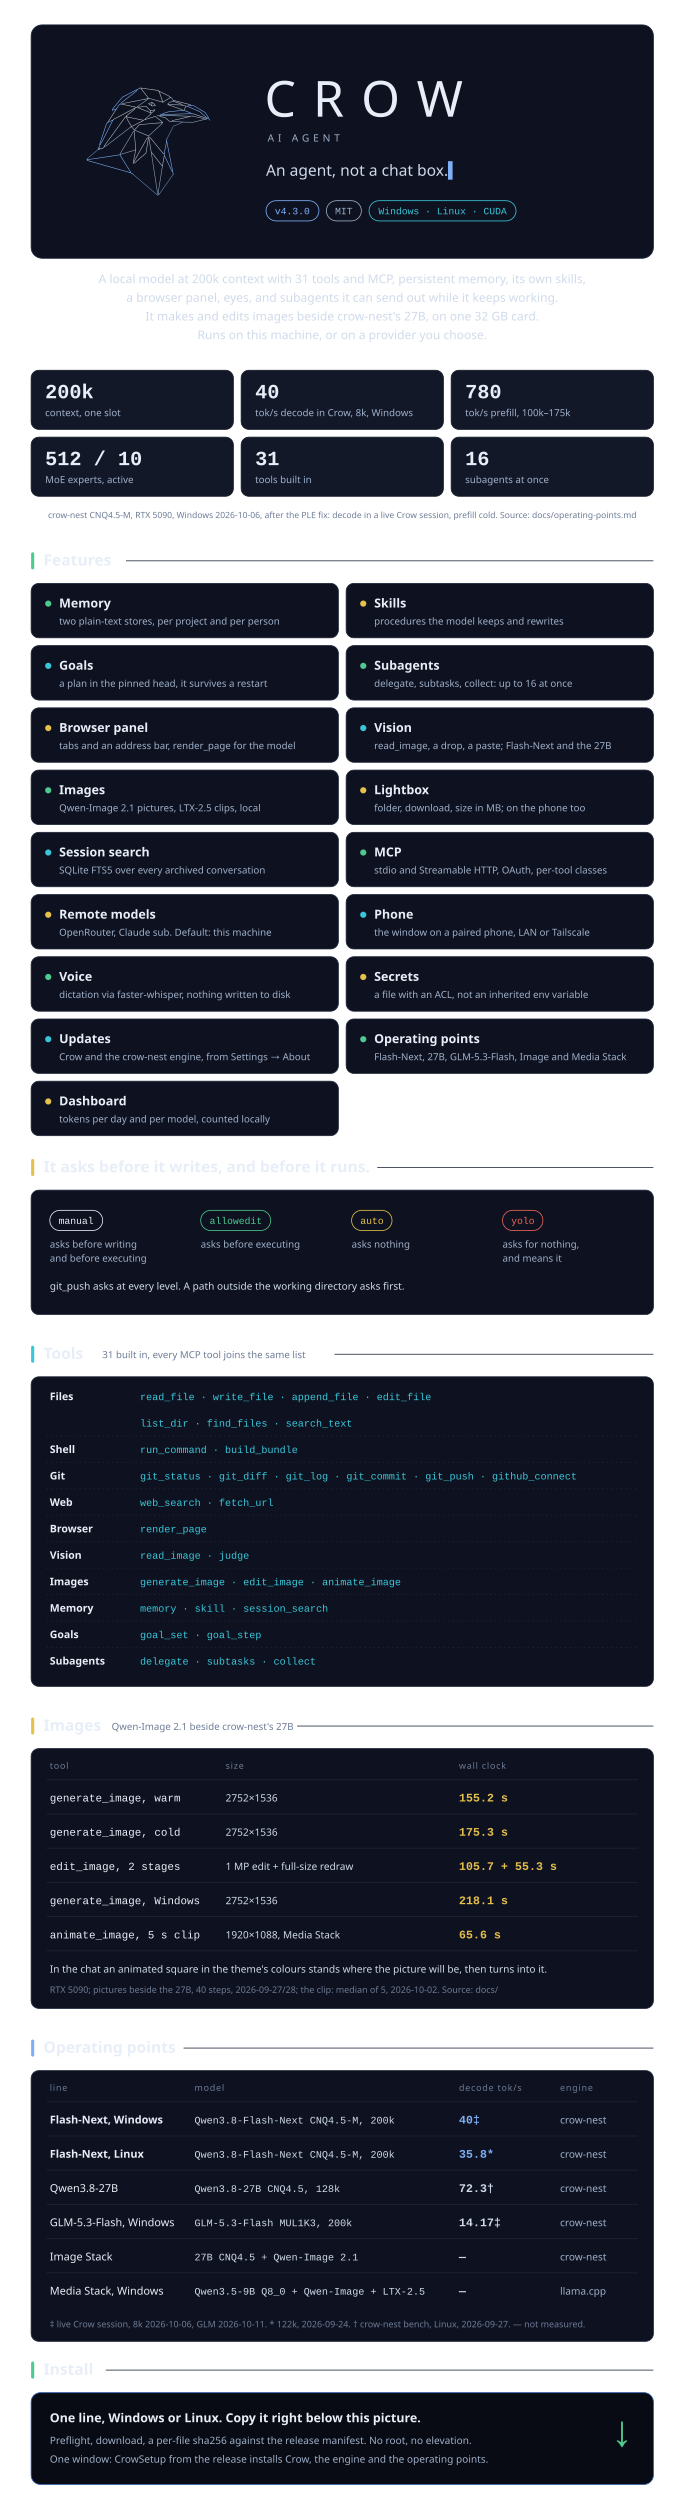
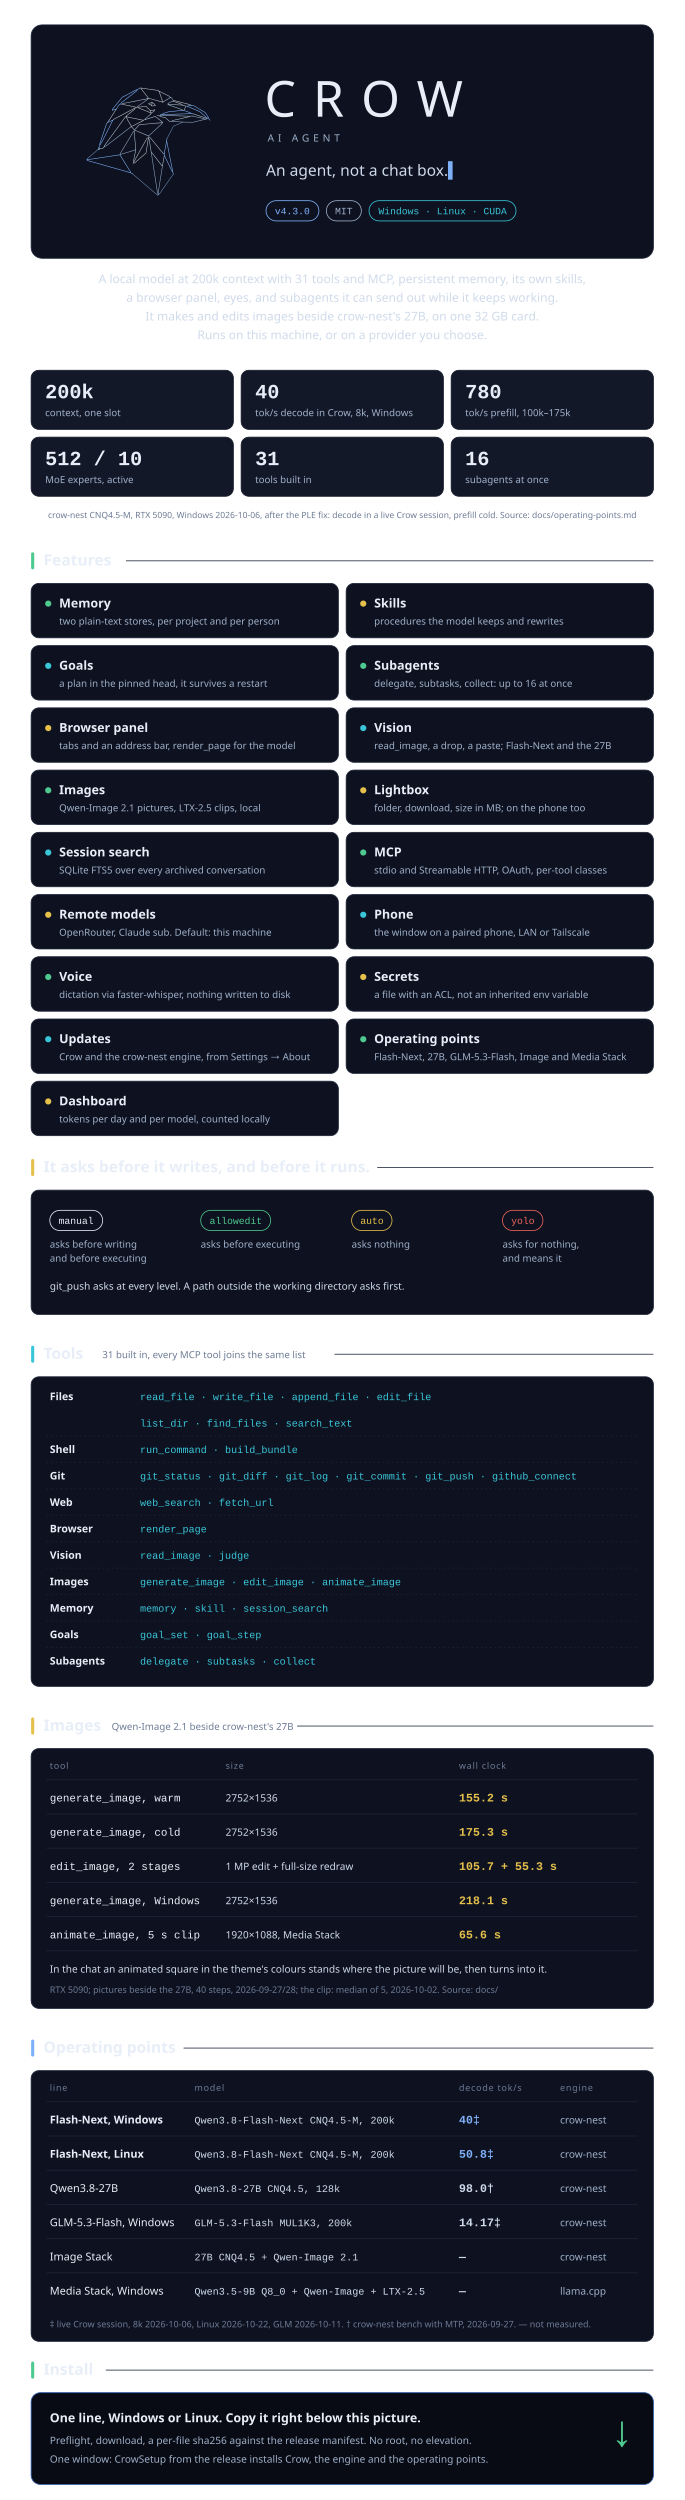
<svg xmlns="http://www.w3.org/2000/svg" viewBox="0 0 880 3214" width="880" height="3214" role="img" aria-label="Crow: an agent, not a chat box. Features, tools, images, operating points.">
  <rect x="40" y="32" width="800" height="300" rx="14" fill="#0e1220" stroke="#1c2438" />
  <g transform="translate(70 62) scale(0.235)">
    <g fill="none" stroke-width="3" stroke-linejoin="round" stroke-linecap="round">
      <path stroke="#6789b2" d="M642 273 650 285" />
      <path stroke="#6789b2" d="M699 404 693 409 651 426 615 496" />
      <path stroke="#6789b2" d="M239 554 183 601 178 610" />
      <path stroke="#6789b2" d="M650 689 573 799 567 802" />
      <path stroke="#6789b2" d="M428 688 563 803" />
      <path stroke="#90a7c2" d="M508 281 457 317" />
      <path stroke="#90a7c2" d="M647 289 622 301" />
      <path stroke="#90a7c2" d="M526 361 498 385" />
      <path stroke="#90a7c2" d="M755 371 820 386 823 389" />
      <path stroke="#90a7c2" d="M833 387 823 389" />
      <path stroke="#90a7c2" d="M823 389 758 405 699 404" />
      <path stroke="#90a7c2" d="M644 399 699 404" />
      <path stroke="#90a7c2" d="M587 414 515 480" />
      <path stroke="#90a7c2" d="M417 431 283 534 272 539" />
      <path stroke="#90a7c2" d="M436 453 433 454 362 573 360 581" />
      <path stroke="#90a7c2" d="M445 556 360 581" />
      <path stroke="#90a7c2" d="M530 572 564 793 567 794" />
      <path stroke="#90a7c2" d="M591 643 567 794" />
      <path stroke="#90a7c2" d="M563 803 567 802" />
      <path stroke="#90a7c2" d="M567 794 567 802" />
      <path stroke="#acbece" d="M572 235 625 261 635 269" />
      <path stroke="#acbece" d="M635 269 593 295" />
      <path stroke="#acbece" d="M635 269 642 273" />
      <path stroke="#acbece" d="M510 276 508 281" />
      <path stroke="#acbece" d="M510 276 376 302 368 306" />
      <path stroke="#acbece" d="M622 301 620 307 624 307" />
      <path stroke="#acbece" d="M534 297 515 302 517 306 532 313" />
      <path stroke="#acbece" d="M624 307 625 310 698 336 700 340" />
      <path stroke="#acbece" d="M624 307 699 311" />
      <path stroke="#acbece" d="M437 335 396 368" />
      <path stroke="#acbece" d="M549 337 544 345 529 355" />
      <path stroke="#acbece" d="M549 337 525 342" />
      <path stroke="#acbece" d="M498 385 497 390" />
      <path stroke="#acbece" d="M578 367 739 372" />
      <path stroke="#acbece" d="M562 369 575 370" />
      <path stroke="#acbece" d="M575 370 579 374 607 380 629 400 644 399" />
      <path stroke="#acbece" d="M739 372 737 375 648 395 644 399" />
      <path stroke="#acbece" d="M739 372 755 371" />
      <path stroke="#acbece" d="M388 376 275 531 272 539" />
      <path stroke="#acbece" d="M497 390 485 394" />
      <path stroke="#acbece" d="M497 390 551 373 590 403 591 407" />
      <path stroke="#acbece" d="M591 407 587 414" />
      <path stroke="#acbece" d="M591 407 465 418 438 447" />
      <path stroke="#acbece" d="M422 430 437 447" />
      <path stroke="#acbece" d="M438 448 515 480" />
      <path stroke="#acbece" d="M436 453 445 556" />
      <path stroke="#acbece" d="M515 484 523 488 594 575 600 578" />
      <path stroke="#acbece" d="M514 491 518 497 530 572" />
      <path stroke="#acbece" d="M272 539 265 547 248 551" />
      <path stroke="#acbece" d="M243 545 248 551" />
      <path stroke="#acbece" d="M248 551 239 554" />
      <path stroke="#acbece" d="M445 556 434 608 434 622" />
      <path stroke="#acbece" d="M530 572 535 574 587 642 591 643" />
      <path stroke="#acbece" d="M601 586 591 643" />
      <path stroke="#b9c0c4" d="M474 218 567 231 572 235" />
      <path stroke="#b9c0c4" d="M474 218 475 223 515 274" />
      <path stroke="#b9c0c4" d="M474 218 467 218" />
      <path stroke="#b9c0c4" d="M572 235 593 295" />
      <path stroke="#b9c0c4" d="M515 274 510 276" />
      <path stroke="#b9c0c4" d="M515 274 593 295" />
      <path stroke="#b9c0c4" d="M457 317 455 322" />
      <path stroke="#b9c0c4" d="M650 285 743 309 747 313" />
      <path stroke="#b9c0c4" d="M647 289 697 307 699 311" />
      <path stroke="#b9c0c4" d="M534 297 532 313" />
      <path stroke="#b9c0c4" d="M534 297 547 306 552 314 533 316 532 313" />
      <path stroke="#b9c0c4" d="M368 306 447 323" />
      <path stroke="#b9c0c4" d="M699 311 720 317" />
      <path stroke="#b9c0c4" d="M720 317 708 340" />
      <path stroke="#b9c0c4" d="M455 322 447 323" />
      <path stroke="#b9c0c4" d="M447 323 438 331" />
      <path stroke="#b9c0c4" d="M458 323 500 317 525 342" />
      <path stroke="#b9c0c4" d="M458 323 461 327 528 354" />
      <path stroke="#b9c0c4" d="M438 331 437 335" />
      <path stroke="#b9c0c4" d="M396 368 393 375" />
      <path stroke="#b9c0c4" d="M438 331 433 331 322 390" />
      <path stroke="#b9c0c4" d="M338 333 292 405" />
      <path stroke="#b9c0c4" d="M525 342 528 354" />
      <path stroke="#b9c0c4" d="M529 355 526 361" />
      <path stroke="#b9c0c4" d="M759 359 828 382" />
      <path stroke="#b9c0c4" d="M393 375 401 394 422 428" />
      <path stroke="#b9c0c4" d="M393 375 388 376" />
      <path stroke="#b9c0c4" d="M393 375 485 394" />
      <path stroke="#b9c0c4" d="M828 382 833 387" />
      <path stroke="#b9c0c4" d="M485 394 484 397 422 428" />
      <path stroke="#b9c0c4" d="M422 430 417 431" />
      <path stroke="#b9c0c4" d="M514 488 506 493 434 622" />
      <path stroke="#b9c0c4" d="M514 491 501 573 438 628 433 629" />
      <path stroke="#b9c0c4" d="M434 622 433 629" />
      <path stroke="#7eb0f8" d="M467 218 452 228" />
      <path stroke="#7eb0f8" d="M452 228 449 234 366 298 363 305" />
      <path stroke="#7eb0f8" d="M452 228 447 228 371 268 317 334 316 339" />
      <path stroke="#7eb0f8" d="M363 305 355 308 338 333" />
      <path stroke="#7eb0f8" d="M747 313 725 317" />
      <path stroke="#7eb0f8" d="M747 313 761 314 825 352 843 380 844 386" />
      <path stroke="#7eb0f8" d="M725 317 795 347 830 378" />
      <path stroke="#7eb0f8" d="M322 390 319 394" />
      <path stroke="#7eb0f8" d="M338 333 316 339" />
      <path stroke="#7eb0f8" d="M700 340 623 348 592 358 591 361" />
      <path stroke="#7eb0f8" d="M700 340 708 340" />
      <path stroke="#7eb0f8" d="M708 340 745 354 747 358" />
      <path stroke="#7eb0f8" d="M747 358 595 363 591 361" />
      <path stroke="#7eb0f8" d="M747 358 759 359" />
      <path stroke="#7eb0f8" d="M591 361 580 363 578 367" />
      <path stroke="#7eb0f8" d="M830 378 836 380 838 386" />
      <path stroke="#7eb0f8" d="M844 386 851 394" />
      <path stroke="#7eb0f8" d="M319 394 262 508 249 528" />
      <path stroke="#7eb0f8" d="M319 394 292 405" />
      <path stroke="#7eb0f8" d="M615 496 614 508" />
      <path stroke="#7eb0f8" d="M292 405 285 413 248 523 249 528" />
      <path stroke="#7eb0f8" d="M614 508 600 578" />
      <path stroke="#7eb0f8" d="M614 508 647 674" />
      <path stroke="#7eb0f8" d="M249 528 243 545" />
      <path stroke="#7eb0f8" d="M243 545 239 554" />
      <path stroke="#7eb0f8" d="M600 578 601 586" />
      <path stroke="#7eb0f8" d="M358 583 178 610" />
      <path stroke="#7eb0f8" d="M358 583 415 675 416 681" />
      <path stroke="#7eb0f8" d="M601 586 643 672 647 674" />
      <path stroke="#7eb0f8" d="M178 610 179 614 416 681" />
      <path stroke="#7eb0f8" d="M647 674 650 689" />
      <path stroke="#7eb0f8" d="M416 681 428 688" />
    </g>
  </g>
  <text x="340" y="150" font-family="-apple-system,BlinkMacSystemFont,'Segoe UI','Noto Sans',Helvetica,Arial,sans-serif" font-size="64" font-weight="300" fill="#e8eef8" text-anchor="start" letter-spacing="22">CROW</text>
  <text x="344" y="182" font-family="-apple-system,BlinkMacSystemFont,'Segoe UI','Noto Sans',Helvetica,Arial,sans-serif" font-size="13" font-weight="400" fill="#9fb0c9" text-anchor="start" letter-spacing="5">AI AGENT</text>
  <text x="342" y="226" font-family="-apple-system,BlinkMacSystemFont,'Segoe UI','Noto Sans',Helvetica,Arial,sans-serif" font-size="20" fill="#cfdaea">An agent, not a chat box.<tspan fill="#7eb0f8">▍<animate attributeName="opacity" values="1;1;0;0" keyTimes="0;.5;.5;1" dur="1.1s" repeatCount="indefinite" />
    </tspan>
  </text>
  <rect x="342" y="258" width="68" height="26" rx="13" fill="none" stroke="#7eb0f8" />
  <text x="375.8" y="275.5" font-family="ui-monospace,SFMono-Regular,'SF Mono',Menlo,Consolas,'Liberation Mono',monospace" font-size="12.5" font-weight="400" fill="#7eb0f8" text-anchor="middle" letter-spacing="0">v4.3.0</text>
  <rect x="419.6" y="258" width="45" height="26" rx="13" fill="none" stroke="#9fb0c9" />
  <text x="442.0" y="275.5" font-family="ui-monospace,SFMono-Regular,'SF Mono',Menlo,Consolas,'Liberation Mono',monospace" font-size="12.5" font-weight="400" fill="#9fb0c9" text-anchor="middle" letter-spacing="0">MIT</text>
  <rect x="474.4" y="258" width="189" height="26" rx="13" fill="none" stroke="#39c6d8" />
  <text x="569.0" y="275.5" font-family="ui-monospace,SFMono-Regular,'SF Mono',Menlo,Consolas,'Liberation Mono',monospace" font-size="12.5" font-weight="400" fill="#39c6d8" text-anchor="middle" letter-spacing="0">Windows · Linux · CUDA</text>
  <text x="440.0" y="364" font-family="-apple-system,BlinkMacSystemFont,'Segoe UI','Noto Sans',Helvetica,Arial,sans-serif" font-size="15.5" font-weight="400" fill="#cfdaea" text-anchor="middle" letter-spacing="0">A local model at 200k context with 31 tools and MCP, persistent memory, its own skills,</text>
  <text x="440.0" y="388" font-family="-apple-system,BlinkMacSystemFont,'Segoe UI','Noto Sans',Helvetica,Arial,sans-serif" font-size="15.5" font-weight="400" fill="#cfdaea" text-anchor="middle" letter-spacing="0">a browser panel, eyes, and subagents it can send out while it keeps working.</text>
  <text x="440.0" y="412" font-family="-apple-system,BlinkMacSystemFont,'Segoe UI','Noto Sans',Helvetica,Arial,sans-serif" font-size="15.5" font-weight="400" fill="#cfdaea" text-anchor="middle" letter-spacing="0">It makes and edits images beside crow-nest's 27B, on one 32 GB card.</text>
  <text x="440.0" y="436" font-family="-apple-system,BlinkMacSystemFont,'Segoe UI','Noto Sans',Helvetica,Arial,sans-serif" font-size="15.5" font-weight="400" fill="#cfdaea" text-anchor="middle" letter-spacing="0">Runs on this machine, or on a provider you choose.</text>
  <rect x="40" y="476" width="260" height="76" rx="10" fill="#131829" stroke="#131829" />
  <text x="58" y="512" font-family="ui-monospace,SFMono-Regular,'SF Mono',Menlo,Consolas,'Liberation Mono',monospace" font-size="26" font-weight="600" fill="#e8eef8" text-anchor="start" letter-spacing="0">200k</text>
  <text x="58" y="535" font-family="-apple-system,BlinkMacSystemFont,'Segoe UI','Noto Sans',Helvetica,Arial,sans-serif" font-size="12.5" font-weight="400" fill="#9fb0c9" text-anchor="start" letter-spacing="0">context, one slot</text>
  <rect x="310" y="476" width="260" height="76" rx="10" fill="#131829" stroke="#131829" />
  <text x="328" y="512" font-family="ui-monospace,SFMono-Regular,'SF Mono',Menlo,Consolas,'Liberation Mono',monospace" font-size="26" font-weight="600" fill="#e8eef8" text-anchor="start" letter-spacing="0">40</text>
  <text x="328" y="535" font-family="-apple-system,BlinkMacSystemFont,'Segoe UI','Noto Sans',Helvetica,Arial,sans-serif" font-size="12.5" font-weight="400" fill="#9fb0c9" text-anchor="start" letter-spacing="0">tok/s decode in Crow, 8k, Windows</text>
  <rect x="580" y="476" width="260" height="76" rx="10" fill="#131829" stroke="#131829" />
  <text x="598" y="512" font-family="ui-monospace,SFMono-Regular,'SF Mono',Menlo,Consolas,'Liberation Mono',monospace" font-size="26" font-weight="600" fill="#e8eef8" text-anchor="start" letter-spacing="0">780</text>
  <text x="598" y="535" font-family="-apple-system,BlinkMacSystemFont,'Segoe UI','Noto Sans',Helvetica,Arial,sans-serif" font-size="12.5" font-weight="400" fill="#9fb0c9" text-anchor="start" letter-spacing="0">tok/s prefill, 100k–175k</text>
  <rect x="40" y="562" width="260" height="76" rx="10" fill="#131829" stroke="#131829" />
  <text x="58" y="598" font-family="ui-monospace,SFMono-Regular,'SF Mono',Menlo,Consolas,'Liberation Mono',monospace" font-size="26" font-weight="600" fill="#e8eef8" text-anchor="start" letter-spacing="0">512 / 10</text>
  <text x="58" y="621" font-family="-apple-system,BlinkMacSystemFont,'Segoe UI','Noto Sans',Helvetica,Arial,sans-serif" font-size="12.5" font-weight="400" fill="#9fb0c9" text-anchor="start" letter-spacing="0">MoE experts, active</text>
  <rect x="310" y="562" width="260" height="76" rx="10" fill="#131829" stroke="#131829" />
  <text x="328" y="598" font-family="ui-monospace,SFMono-Regular,'SF Mono',Menlo,Consolas,'Liberation Mono',monospace" font-size="26" font-weight="600" fill="#e8eef8" text-anchor="start" letter-spacing="0">31</text>
  <text x="328" y="621" font-family="-apple-system,BlinkMacSystemFont,'Segoe UI','Noto Sans',Helvetica,Arial,sans-serif" font-size="12.5" font-weight="400" fill="#9fb0c9" text-anchor="start" letter-spacing="0">tools built in</text>
  <rect x="580" y="562" width="260" height="76" rx="10" fill="#131829" stroke="#131829" />
  <text x="598" y="598" font-family="ui-monospace,SFMono-Regular,'SF Mono',Menlo,Consolas,'Liberation Mono',monospace" font-size="26" font-weight="600" fill="#e8eef8" text-anchor="start" letter-spacing="0">16</text>
  <text x="598" y="621" font-family="-apple-system,BlinkMacSystemFont,'Segoe UI','Noto Sans',Helvetica,Arial,sans-serif" font-size="12.5" font-weight="400" fill="#9fb0c9" text-anchor="start" letter-spacing="0">subagents at once</text>
  <text x="440.0" y="666" font-family="-apple-system,BlinkMacSystemFont,'Segoe UI','Noto Sans',Helvetica,Arial,sans-serif" font-size="11" font-weight="400" fill="#6d7b95" text-anchor="middle" letter-spacing="0">crow-nest CNQ4.5-M, RTX 5090, Windows 2026-10-06, after the PLE fix: decode in a live Crow session, prefill cold. Source: docs/operating-points.md</text>
  <rect x="40" y="710" width="4" height="22" rx="2" fill="#4ec98f" />
  <text x="56" y="727" font-family="-apple-system,BlinkMacSystemFont,'Segoe UI','Noto Sans',Helvetica,Arial,sans-serif" font-size="20" font-weight="600" fill="#e8eef8" text-anchor="start" letter-spacing="0">Features</text>
  <line x1="162" y1="721" x2="840" y2="721" stroke="#1c2438" />
  <rect x="40" y="750" width="395" height="70" rx="10" fill="#0e1220" stroke="#1c2438" />
  <circle cx="62" cy="776" r="4" fill="#4ec98f" />
  <text x="76" y="781" font-family="-apple-system,BlinkMacSystemFont,'Segoe UI','Noto Sans',Helvetica,Arial,sans-serif" font-size="16" font-weight="600" fill="#e8eef8" text-anchor="start" letter-spacing="0">Memory</text>
  <text x="76" y="803" font-family="-apple-system,BlinkMacSystemFont,'Segoe UI','Noto Sans',Helvetica,Arial,sans-serif" font-size="12.5" font-weight="400" fill="#9fb0c9" text-anchor="start" letter-spacing="0">two plain-text stores, per project and per person</text>
  <rect x="445" y="750" width="395" height="70" rx="10" fill="#0e1220" stroke="#1c2438" />
  <circle cx="467" cy="776" r="4" fill="#e5c04b" />
  <text x="481" y="781" font-family="-apple-system,BlinkMacSystemFont,'Segoe UI','Noto Sans',Helvetica,Arial,sans-serif" font-size="16" font-weight="600" fill="#e8eef8" text-anchor="start" letter-spacing="0">Skills</text>
  <text x="481" y="803" font-family="-apple-system,BlinkMacSystemFont,'Segoe UI','Noto Sans',Helvetica,Arial,sans-serif" font-size="12.5" font-weight="400" fill="#9fb0c9" text-anchor="start" letter-spacing="0">procedures the model keeps and rewrites</text>
  <rect x="40" y="830" width="395" height="70" rx="10" fill="#0e1220" stroke="#1c2438" />
  <circle cx="62" cy="856" r="4" fill="#39c6d8" />
  <text x="76" y="861" font-family="-apple-system,BlinkMacSystemFont,'Segoe UI','Noto Sans',Helvetica,Arial,sans-serif" font-size="16" font-weight="600" fill="#e8eef8" text-anchor="start" letter-spacing="0">Goals</text>
  <text x="76" y="883" font-family="-apple-system,BlinkMacSystemFont,'Segoe UI','Noto Sans',Helvetica,Arial,sans-serif" font-size="12.5" font-weight="400" fill="#9fb0c9" text-anchor="start" letter-spacing="0">a plan in the pinned head, it survives a restart</text>
  <rect x="445" y="830" width="395" height="70" rx="10" fill="#0e1220" stroke="#1c2438" />
  <circle cx="467" cy="856" r="4" fill="#4ec98f" />
  <text x="481" y="861" font-family="-apple-system,BlinkMacSystemFont,'Segoe UI','Noto Sans',Helvetica,Arial,sans-serif" font-size="16" font-weight="600" fill="#e8eef8" text-anchor="start" letter-spacing="0">Subagents</text>
  <text x="481" y="883" font-family="-apple-system,BlinkMacSystemFont,'Segoe UI','Noto Sans',Helvetica,Arial,sans-serif" font-size="12.5" font-weight="400" fill="#9fb0c9" text-anchor="start" letter-spacing="0">delegate, subtasks, collect: up to 16 at once</text>
  <rect x="40" y="910" width="395" height="70" rx="10" fill="#0e1220" stroke="#1c2438" />
  <circle cx="62" cy="936" r="4" fill="#e5c04b" />
  <text x="76" y="941" font-family="-apple-system,BlinkMacSystemFont,'Segoe UI','Noto Sans',Helvetica,Arial,sans-serif" font-size="16" font-weight="600" fill="#e8eef8" text-anchor="start" letter-spacing="0">Browser panel</text>
  <text x="76" y="963" font-family="-apple-system,BlinkMacSystemFont,'Segoe UI','Noto Sans',Helvetica,Arial,sans-serif" font-size="12.5" font-weight="400" fill="#9fb0c9" text-anchor="start" letter-spacing="0">tabs and an address bar, render_page for the model</text>
  <rect x="445" y="910" width="395" height="70" rx="10" fill="#0e1220" stroke="#1c2438" />
  <circle cx="467" cy="936" r="4" fill="#39c6d8" />
  <text x="481" y="941" font-family="-apple-system,BlinkMacSystemFont,'Segoe UI','Noto Sans',Helvetica,Arial,sans-serif" font-size="16" font-weight="600" fill="#e8eef8" text-anchor="start" letter-spacing="0">Vision</text>
  <text x="481" y="963" font-family="-apple-system,BlinkMacSystemFont,'Segoe UI','Noto Sans',Helvetica,Arial,sans-serif" font-size="12.5" font-weight="400" fill="#9fb0c9" text-anchor="start" letter-spacing="0">read_image, a drop, a paste; Flash-Next and the 27B</text>
  <rect x="40" y="990" width="395" height="70" rx="10" fill="#0e1220" stroke="#1c2438" />
  <circle cx="62" cy="1016" r="4" fill="#4ec98f" />
  <text x="76" y="1021" font-family="-apple-system,BlinkMacSystemFont,'Segoe UI','Noto Sans',Helvetica,Arial,sans-serif" font-size="16" font-weight="600" fill="#e8eef8" text-anchor="start" letter-spacing="0">Images</text>
  <text x="76" y="1043" font-family="-apple-system,BlinkMacSystemFont,'Segoe UI','Noto Sans',Helvetica,Arial,sans-serif" font-size="12.5" font-weight="400" fill="#9fb0c9" text-anchor="start" letter-spacing="0">Qwen-Image 2.1 pictures, LTX-2.5 clips, local</text>
  <rect x="445" y="990" width="395" height="70" rx="10" fill="#0e1220" stroke="#1c2438" />
  <circle cx="467" cy="1016" r="4" fill="#e5c04b" />
  <text x="481" y="1021" font-family="-apple-system,BlinkMacSystemFont,'Segoe UI','Noto Sans',Helvetica,Arial,sans-serif" font-size="16" font-weight="600" fill="#e8eef8" text-anchor="start" letter-spacing="0">Lightbox</text>
  <text x="481" y="1043" font-family="-apple-system,BlinkMacSystemFont,'Segoe UI','Noto Sans',Helvetica,Arial,sans-serif" font-size="12.5" font-weight="400" fill="#9fb0c9" text-anchor="start" letter-spacing="0">folder, download, size in MB; on the phone too</text>
  <rect x="40" y="1070" width="395" height="70" rx="10" fill="#0e1220" stroke="#1c2438" />
  <circle cx="62" cy="1096" r="4" fill="#39c6d8" />
  <text x="76" y="1101" font-family="-apple-system,BlinkMacSystemFont,'Segoe UI','Noto Sans',Helvetica,Arial,sans-serif" font-size="16" font-weight="600" fill="#e8eef8" text-anchor="start" letter-spacing="0">Session search</text>
  <text x="76" y="1123" font-family="-apple-system,BlinkMacSystemFont,'Segoe UI','Noto Sans',Helvetica,Arial,sans-serif" font-size="12.5" font-weight="400" fill="#9fb0c9" text-anchor="start" letter-spacing="0">SQLite FTS5 over every archived conversation</text>
  <rect x="445" y="1070" width="395" height="70" rx="10" fill="#0e1220" stroke="#1c2438" />
  <circle cx="467" cy="1096" r="4" fill="#4ec98f" />
  <text x="481" y="1101" font-family="-apple-system,BlinkMacSystemFont,'Segoe UI','Noto Sans',Helvetica,Arial,sans-serif" font-size="16" font-weight="600" fill="#e8eef8" text-anchor="start" letter-spacing="0">MCP</text>
  <text x="481" y="1123" font-family="-apple-system,BlinkMacSystemFont,'Segoe UI','Noto Sans',Helvetica,Arial,sans-serif" font-size="12.5" font-weight="400" fill="#9fb0c9" text-anchor="start" letter-spacing="0">stdio and Streamable HTTP, OAuth, per-tool classes</text>
  <rect x="40" y="1150" width="395" height="70" rx="10" fill="#0e1220" stroke="#1c2438" />
  <circle cx="62" cy="1176" r="4" fill="#e5c04b" />
  <text x="76" y="1181" font-family="-apple-system,BlinkMacSystemFont,'Segoe UI','Noto Sans',Helvetica,Arial,sans-serif" font-size="16" font-weight="600" fill="#e8eef8" text-anchor="start" letter-spacing="0">Remote models</text>
  <text x="76" y="1203" font-family="-apple-system,BlinkMacSystemFont,'Segoe UI','Noto Sans',Helvetica,Arial,sans-serif" font-size="12.5" font-weight="400" fill="#9fb0c9" text-anchor="start" letter-spacing="0">OpenRouter, Claude sub. Default: this machine</text>
  <rect x="445" y="1150" width="395" height="70" rx="10" fill="#0e1220" stroke="#1c2438" />
  <circle cx="467" cy="1176" r="4" fill="#39c6d8" />
  <text x="481" y="1181" font-family="-apple-system,BlinkMacSystemFont,'Segoe UI','Noto Sans',Helvetica,Arial,sans-serif" font-size="16" font-weight="600" fill="#e8eef8" text-anchor="start" letter-spacing="0">Phone</text>
  <text x="481" y="1203" font-family="-apple-system,BlinkMacSystemFont,'Segoe UI','Noto Sans',Helvetica,Arial,sans-serif" font-size="12.5" font-weight="400" fill="#9fb0c9" text-anchor="start" letter-spacing="0">the window on a paired phone, LAN or Tailscale</text>
  <rect x="40" y="1230" width="395" height="70" rx="10" fill="#0e1220" stroke="#1c2438" />
  <circle cx="62" cy="1256" r="4" fill="#4ec98f" />
  <text x="76" y="1261" font-family="-apple-system,BlinkMacSystemFont,'Segoe UI','Noto Sans',Helvetica,Arial,sans-serif" font-size="16" font-weight="600" fill="#e8eef8" text-anchor="start" letter-spacing="0">Voice</text>
  <text x="76" y="1283" font-family="-apple-system,BlinkMacSystemFont,'Segoe UI','Noto Sans',Helvetica,Arial,sans-serif" font-size="12.5" font-weight="400" fill="#9fb0c9" text-anchor="start" letter-spacing="0">dictation via faster-whisper, nothing written to disk</text>
  <rect x="445" y="1230" width="395" height="70" rx="10" fill="#0e1220" stroke="#1c2438" />
  <circle cx="467" cy="1256" r="4" fill="#e5c04b" />
  <text x="481" y="1261" font-family="-apple-system,BlinkMacSystemFont,'Segoe UI','Noto Sans',Helvetica,Arial,sans-serif" font-size="16" font-weight="600" fill="#e8eef8" text-anchor="start" letter-spacing="0">Secrets</text>
  <text x="481" y="1283" font-family="-apple-system,BlinkMacSystemFont,'Segoe UI','Noto Sans',Helvetica,Arial,sans-serif" font-size="12.5" font-weight="400" fill="#9fb0c9" text-anchor="start" letter-spacing="0">a file with an ACL, not an inherited env variable</text>
  <rect x="40" y="1310" width="395" height="70" rx="10" fill="#0e1220" stroke="#1c2438" />
  <circle cx="62" cy="1336" r="4" fill="#39c6d8" />
  <text x="76" y="1341" font-family="-apple-system,BlinkMacSystemFont,'Segoe UI','Noto Sans',Helvetica,Arial,sans-serif" font-size="16" font-weight="600" fill="#e8eef8" text-anchor="start" letter-spacing="0">Updates</text>
  <text x="76" y="1363" font-family="-apple-system,BlinkMacSystemFont,'Segoe UI','Noto Sans',Helvetica,Arial,sans-serif" font-size="12.5" font-weight="400" fill="#9fb0c9" text-anchor="start" letter-spacing="0">Crow and the crow-nest engine, from Settings → About</text>
  <rect x="445" y="1310" width="395" height="70" rx="10" fill="#0e1220" stroke="#1c2438" />
  <circle cx="467" cy="1336" r="4" fill="#4ec98f" />
  <text x="481" y="1341" font-family="-apple-system,BlinkMacSystemFont,'Segoe UI','Noto Sans',Helvetica,Arial,sans-serif" font-size="16" font-weight="600" fill="#e8eef8" text-anchor="start" letter-spacing="0">Operating points</text>
  <text x="481" y="1363" font-family="-apple-system,BlinkMacSystemFont,'Segoe UI','Noto Sans',Helvetica,Arial,sans-serif" font-size="12.5" font-weight="400" fill="#9fb0c9" text-anchor="start" letter-spacing="0">Flash-Next, 27B, GLM-5.3-Flash, Image and Media Stack</text>
  <rect x="40" y="1390" width="395" height="70" rx="10" fill="#0e1220" stroke="#1c2438" />
  <circle cx="62" cy="1416" r="4" fill="#e5c04b" />
  <text x="76" y="1421" font-family="-apple-system,BlinkMacSystemFont,'Segoe UI','Noto Sans',Helvetica,Arial,sans-serif" font-size="16" font-weight="600" fill="#e8eef8" text-anchor="start" letter-spacing="0">Dashboard</text>
  <text x="76" y="1443" font-family="-apple-system,BlinkMacSystemFont,'Segoe UI','Noto Sans',Helvetica,Arial,sans-serif" font-size="12.5" font-weight="400" fill="#9fb0c9" text-anchor="start" letter-spacing="0">tokens per day and per model, counted locally</text>
  <rect x="40" y="1490" width="4" height="22" rx="2" fill="#e5c04b" />
  <text x="56" y="1507" font-family="-apple-system,BlinkMacSystemFont,'Segoe UI','Noto Sans',Helvetica,Arial,sans-serif" font-size="20" font-weight="600" fill="#e8eef8" text-anchor="start" letter-spacing="0">It asks before it writes, and before it runs.</text>
  <line x1="485" y1="1501" x2="840" y2="1501" stroke="#1c2438" />
  <rect x="40" y="1530" width="800" height="160" rx="10" fill="#0e1220" stroke="#1c2438" />
  <rect x="64" y="1556" width="68" height="26" rx="13" fill="none" stroke="#e8eef8" />
  <text x="97.8" y="1573.5" font-family="ui-monospace,SFMono-Regular,'SF Mono',Menlo,Consolas,'Liberation Mono',monospace" font-size="12.5" font-weight="400" fill="#e8eef8" text-anchor="middle" letter-spacing="0">manual</text>
  <text x="64" y="1604" font-family="-apple-system,BlinkMacSystemFont,'Segoe UI','Noto Sans',Helvetica,Arial,sans-serif" font-size="12.5" font-weight="400" fill="#9fb0c9" text-anchor="start" letter-spacing="0">asks before writing</text>
  <text x="64" y="1622" font-family="-apple-system,BlinkMacSystemFont,'Segoe UI','Noto Sans',Helvetica,Arial,sans-serif" font-size="12.5" font-weight="400" fill="#9fb0c9" text-anchor="start" letter-spacing="0">and before executing</text>
  <rect x="258" y="1556" width="90" height="26" rx="13" fill="none" stroke="#4ec98f" />
  <text x="303.2" y="1573.5" font-family="ui-monospace,SFMono-Regular,'SF Mono',Menlo,Consolas,'Liberation Mono',monospace" font-size="12.5" font-weight="400" fill="#4ec98f" text-anchor="middle" letter-spacing="0">allowedit</text>
  <text x="258" y="1604" font-family="-apple-system,BlinkMacSystemFont,'Segoe UI','Noto Sans',Helvetica,Arial,sans-serif" font-size="12.5" font-weight="400" fill="#9fb0c9" text-anchor="start" letter-spacing="0">asks before executing</text>
  <rect x="452" y="1556" width="52" height="26" rx="13" fill="none" stroke="#e5c04b" />
  <text x="478.2" y="1573.5" font-family="ui-monospace,SFMono-Regular,'SF Mono',Menlo,Consolas,'Liberation Mono',monospace" font-size="12.5" font-weight="400" fill="#e5c04b" text-anchor="middle" letter-spacing="0">auto</text>
  <text x="452" y="1604" font-family="-apple-system,BlinkMacSystemFont,'Segoe UI','Noto Sans',Helvetica,Arial,sans-serif" font-size="12.5" font-weight="400" fill="#9fb0c9" text-anchor="start" letter-spacing="0">asks nothing</text>
  <rect x="646" y="1556" width="52" height="26" rx="13" fill="none" stroke="#f0655a" />
  <text x="672.2" y="1573.5" font-family="ui-monospace,SFMono-Regular,'SF Mono',Menlo,Consolas,'Liberation Mono',monospace" font-size="12.5" font-weight="400" fill="#f0655a" text-anchor="middle" letter-spacing="0">yolo</text>
  <text x="646" y="1604" font-family="-apple-system,BlinkMacSystemFont,'Segoe UI','Noto Sans',Helvetica,Arial,sans-serif" font-size="12.5" font-weight="400" fill="#9fb0c9" text-anchor="start" letter-spacing="0">asks for nothing,</text>
  <text x="646" y="1622" font-family="-apple-system,BlinkMacSystemFont,'Segoe UI','Noto Sans',Helvetica,Arial,sans-serif" font-size="12.5" font-weight="400" fill="#9fb0c9" text-anchor="start" letter-spacing="0">and means it</text>
  <text x="64" y="1658" font-family="-apple-system,BlinkMacSystemFont,'Segoe UI','Noto Sans',Helvetica,Arial,sans-serif" font-size="13" font-weight="400" fill="#cfdaea" text-anchor="start" letter-spacing="0">git_push asks at every level. A path outside the working directory asks first.</text>
  <rect x="40" y="1730" width="4" height="22" rx="2" fill="#39c6d8" />
  <text x="56" y="1747" font-family="-apple-system,BlinkMacSystemFont,'Segoe UI','Noto Sans',Helvetica,Arial,sans-serif" font-size="20" font-weight="600" fill="#e8eef8" text-anchor="start" letter-spacing="0">Tools</text>
  <text x="131.5" y="1746" font-family="-apple-system,BlinkMacSystemFont,'Segoe UI','Noto Sans',Helvetica,Arial,sans-serif" font-size="12.5" font-weight="400" fill="#6d7b95" text-anchor="start" letter-spacing="0">31 built in, every MCP tool joins the same list</text>
  <line x1="430" y1="1741" x2="840" y2="1741" stroke="#1c2438" />
  <rect x="40" y="1770" width="800" height="398" rx="10" fill="#0e1220" stroke="#1c2438" />
  <text x="64" y="1800" font-family="-apple-system,BlinkMacSystemFont,'Segoe UI','Noto Sans',Helvetica,Arial,sans-serif" font-size="13.5" font-weight="600" fill="#e8eef8" text-anchor="start" letter-spacing="0">Files</text>
  <text x="180" y="1800" font-family="ui-monospace,SFMono-Regular,'SF Mono',Menlo,Consolas,'Liberation Mono',monospace" font-size="13" font-weight="400" fill="#39c6d8" text-anchor="start" letter-spacing="0">read_file · write_file · append_file · edit_file</text>
  <text x="64" y="1834" font-family="-apple-system,BlinkMacSystemFont,'Segoe UI','Noto Sans',Helvetica,Arial,sans-serif" font-size="13.5" font-weight="600" fill="#e8eef8" text-anchor="start" letter-spacing="0" />
  <text x="180" y="1834" font-family="ui-monospace,SFMono-Regular,'SF Mono',Menlo,Consolas,'Liberation Mono',monospace" font-size="13" font-weight="400" fill="#39c6d8" text-anchor="start" letter-spacing="0">list_dir · find_files · search_text</text>
  <line x1="60" y1="1846" x2="820" y2="1846" stroke="#1c2438" stroke-dasharray="2 4" />
  <text x="64" y="1868" font-family="-apple-system,BlinkMacSystemFont,'Segoe UI','Noto Sans',Helvetica,Arial,sans-serif" font-size="13.5" font-weight="600" fill="#e8eef8" text-anchor="start" letter-spacing="0">Shell</text>
  <text x="180" y="1868" font-family="ui-monospace,SFMono-Regular,'SF Mono',Menlo,Consolas,'Liberation Mono',monospace" font-size="13" font-weight="400" fill="#39c6d8" text-anchor="start" letter-spacing="0">run_command · build_bundle</text>
  <line x1="60" y1="1880" x2="820" y2="1880" stroke="#1c2438" stroke-dasharray="2 4" />
  <text x="64" y="1902" font-family="-apple-system,BlinkMacSystemFont,'Segoe UI','Noto Sans',Helvetica,Arial,sans-serif" font-size="13.5" font-weight="600" fill="#e8eef8" text-anchor="start" letter-spacing="0">Git</text>
  <text x="180" y="1902" font-family="ui-monospace,SFMono-Regular,'SF Mono',Menlo,Consolas,'Liberation Mono',monospace" font-size="13" font-weight="400" fill="#39c6d8" text-anchor="start" letter-spacing="0">git_status · git_diff · git_log · git_commit · git_push · github_connect</text>
  <line x1="60" y1="1914" x2="820" y2="1914" stroke="#1c2438" stroke-dasharray="2 4" />
  <text x="64" y="1936" font-family="-apple-system,BlinkMacSystemFont,'Segoe UI','Noto Sans',Helvetica,Arial,sans-serif" font-size="13.5" font-weight="600" fill="#e8eef8" text-anchor="start" letter-spacing="0">Web</text>
  <text x="180" y="1936" font-family="ui-monospace,SFMono-Regular,'SF Mono',Menlo,Consolas,'Liberation Mono',monospace" font-size="13" font-weight="400" fill="#39c6d8" text-anchor="start" letter-spacing="0">web_search · fetch_url</text>
  <line x1="60" y1="1948" x2="820" y2="1948" stroke="#1c2438" stroke-dasharray="2 4" />
  <text x="64" y="1970" font-family="-apple-system,BlinkMacSystemFont,'Segoe UI','Noto Sans',Helvetica,Arial,sans-serif" font-size="13.5" font-weight="600" fill="#e8eef8" text-anchor="start" letter-spacing="0">Browser</text>
  <text x="180" y="1970" font-family="ui-monospace,SFMono-Regular,'SF Mono',Menlo,Consolas,'Liberation Mono',monospace" font-size="13" font-weight="400" fill="#39c6d8" text-anchor="start" letter-spacing="0">render_page</text>
  <line x1="60" y1="1982" x2="820" y2="1982" stroke="#1c2438" stroke-dasharray="2 4" />
  <text x="64" y="2004" font-family="-apple-system,BlinkMacSystemFont,'Segoe UI','Noto Sans',Helvetica,Arial,sans-serif" font-size="13.5" font-weight="600" fill="#e8eef8" text-anchor="start" letter-spacing="0">Vision</text>
  <text x="180" y="2004" font-family="ui-monospace,SFMono-Regular,'SF Mono',Menlo,Consolas,'Liberation Mono',monospace" font-size="13" font-weight="400" fill="#39c6d8" text-anchor="start" letter-spacing="0">read_image · judge</text>
  <line x1="60" y1="2016" x2="820" y2="2016" stroke="#1c2438" stroke-dasharray="2 4" />
  <text x="64" y="2038" font-family="-apple-system,BlinkMacSystemFont,'Segoe UI','Noto Sans',Helvetica,Arial,sans-serif" font-size="13.5" font-weight="600" fill="#e8eef8" text-anchor="start" letter-spacing="0">Images</text>
  <text x="180" y="2038" font-family="ui-monospace,SFMono-Regular,'SF Mono',Menlo,Consolas,'Liberation Mono',monospace" font-size="13" font-weight="400" fill="#39c6d8" text-anchor="start" letter-spacing="0">generate_image · edit_image · animate_image</text>
  <line x1="60" y1="2050" x2="820" y2="2050" stroke="#1c2438" stroke-dasharray="2 4" />
  <text x="64" y="2072" font-family="-apple-system,BlinkMacSystemFont,'Segoe UI','Noto Sans',Helvetica,Arial,sans-serif" font-size="13.5" font-weight="600" fill="#e8eef8" text-anchor="start" letter-spacing="0">Memory</text>
  <text x="180" y="2072" font-family="ui-monospace,SFMono-Regular,'SF Mono',Menlo,Consolas,'Liberation Mono',monospace" font-size="13" font-weight="400" fill="#39c6d8" text-anchor="start" letter-spacing="0">memory · skill · session_search</text>
  <line x1="60" y1="2084" x2="820" y2="2084" stroke="#1c2438" stroke-dasharray="2 4" />
  <text x="64" y="2106" font-family="-apple-system,BlinkMacSystemFont,'Segoe UI','Noto Sans',Helvetica,Arial,sans-serif" font-size="13.5" font-weight="600" fill="#e8eef8" text-anchor="start" letter-spacing="0">Goals</text>
  <text x="180" y="2106" font-family="ui-monospace,SFMono-Regular,'SF Mono',Menlo,Consolas,'Liberation Mono',monospace" font-size="13" font-weight="400" fill="#39c6d8" text-anchor="start" letter-spacing="0">goal_set · goal_step</text>
  <line x1="60" y1="2118" x2="820" y2="2118" stroke="#1c2438" stroke-dasharray="2 4" />
  <text x="64" y="2140" font-family="-apple-system,BlinkMacSystemFont,'Segoe UI','Noto Sans',Helvetica,Arial,sans-serif" font-size="13.5" font-weight="600" fill="#e8eef8" text-anchor="start" letter-spacing="0">Subagents</text>
  <text x="180" y="2140" font-family="ui-monospace,SFMono-Regular,'SF Mono',Menlo,Consolas,'Liberation Mono',monospace" font-size="13" font-weight="400" fill="#39c6d8" text-anchor="start" letter-spacing="0">delegate · subtasks · collect</text>
  <rect x="40" y="2208" width="4" height="22" rx="2" fill="#e5c04b" />
  <text x="56" y="2225" font-family="-apple-system,BlinkMacSystemFont,'Segoe UI','Noto Sans',Helvetica,Arial,sans-serif" font-size="20" font-weight="600" fill="#e8eef8" text-anchor="start" letter-spacing="0">Images</text>
  <text x="143.5" y="2224" font-family="-apple-system,BlinkMacSystemFont,'Segoe UI','Noto Sans',Helvetica,Arial,sans-serif" font-size="12.5" font-weight="400" fill="#6d7b95" text-anchor="start" letter-spacing="0">Qwen-Image 2.1 beside crow-nest's 27B</text>
  <line x1="382" y1="2219" x2="840" y2="2219" stroke="#1c2438" />
  <rect x="40" y="2248" width="800" height="334" rx="10" fill="#0e1220" stroke="#1c2438" />
  <text x="64" y="2274" font-family="-apple-system,BlinkMacSystemFont,'Segoe UI','Noto Sans',Helvetica,Arial,sans-serif" font-size="11.5" font-weight="400" fill="#6d7b95" text-anchor="start" letter-spacing="1">tool</text>
  <text x="290" y="2274" font-family="-apple-system,BlinkMacSystemFont,'Segoe UI','Noto Sans',Helvetica,Arial,sans-serif" font-size="11.5" font-weight="400" fill="#6d7b95" text-anchor="start" letter-spacing="1">size</text>
  <text x="590" y="2274" font-family="-apple-system,BlinkMacSystemFont,'Segoe UI','Noto Sans',Helvetica,Arial,sans-serif" font-size="11.5" font-weight="400" fill="#6d7b95" text-anchor="start" letter-spacing="1">wall clock</text>
  <line x1="60" y1="2288" x2="820" y2="2288" stroke="#1c2438" />
  <text x="64" y="2316" font-family="ui-monospace,SFMono-Regular,'SF Mono',Menlo,Consolas,'Liberation Mono',monospace" font-size="14" font-weight="400" fill="#e8eef8" text-anchor="start" letter-spacing="0">generate_image, warm</text>
  <text x="290" y="2316" font-family="-apple-system,BlinkMacSystemFont,'Segoe UI','Noto Sans',Helvetica,Arial,sans-serif" font-size="13" font-weight="400" fill="#cfdaea" text-anchor="start" letter-spacing="0">2752×1536</text>
  <text x="590" y="2316" font-family="ui-monospace,SFMono-Regular,'SF Mono',Menlo,Consolas,'Liberation Mono',monospace" font-size="15" font-weight="600" fill="#e5c04b" text-anchor="start" letter-spacing="0">155.2 s</text>
  <line x1="60" y1="2332" x2="820" y2="2332" stroke="#1c2438" />
  <text x="64" y="2360" font-family="ui-monospace,SFMono-Regular,'SF Mono',Menlo,Consolas,'Liberation Mono',monospace" font-size="14" font-weight="400" fill="#e8eef8" text-anchor="start" letter-spacing="0">generate_image, cold</text>
  <text x="290" y="2360" font-family="-apple-system,BlinkMacSystemFont,'Segoe UI','Noto Sans',Helvetica,Arial,sans-serif" font-size="13" font-weight="400" fill="#cfdaea" text-anchor="start" letter-spacing="0">2752×1536</text>
  <text x="590" y="2360" font-family="ui-monospace,SFMono-Regular,'SF Mono',Menlo,Consolas,'Liberation Mono',monospace" font-size="15" font-weight="600" fill="#e5c04b" text-anchor="start" letter-spacing="0">175.3 s</text>
  <line x1="60" y1="2376" x2="820" y2="2376" stroke="#1c2438" />
  <text x="64" y="2404" font-family="ui-monospace,SFMono-Regular,'SF Mono',Menlo,Consolas,'Liberation Mono',monospace" font-size="14" font-weight="400" fill="#e8eef8" text-anchor="start" letter-spacing="0">edit_image, 2 stages</text>
  <text x="290" y="2404" font-family="-apple-system,BlinkMacSystemFont,'Segoe UI','Noto Sans',Helvetica,Arial,sans-serif" font-size="13" font-weight="400" fill="#cfdaea" text-anchor="start" letter-spacing="0">1 MP edit + full-size redraw</text>
  <text x="590" y="2404" font-family="ui-monospace,SFMono-Regular,'SF Mono',Menlo,Consolas,'Liberation Mono',monospace" font-size="15" font-weight="600" fill="#e5c04b" text-anchor="start" letter-spacing="0">105.7 + 55.3 s</text>
  <line x1="60" y1="2420" x2="820" y2="2420" stroke="#1c2438" />
  <text x="64" y="2448" font-family="ui-monospace,SFMono-Regular,'SF Mono',Menlo,Consolas,'Liberation Mono',monospace" font-size="14" font-weight="400" fill="#e8eef8" text-anchor="start" letter-spacing="0">generate_image, Windows</text>
  <text x="290" y="2448" font-family="-apple-system,BlinkMacSystemFont,'Segoe UI','Noto Sans',Helvetica,Arial,sans-serif" font-size="13" font-weight="400" fill="#cfdaea" text-anchor="start" letter-spacing="0">2752×1536</text>
  <text x="590" y="2448" font-family="ui-monospace,SFMono-Regular,'SF Mono',Menlo,Consolas,'Liberation Mono',monospace" font-size="15" font-weight="600" fill="#e5c04b" text-anchor="start" letter-spacing="0">218.1 s</text>
  <line x1="60" y1="2464" x2="820" y2="2464" stroke="#1c2438" />
  <text x="64" y="2492" font-family="ui-monospace,SFMono-Regular,'SF Mono',Menlo,Consolas,'Liberation Mono',monospace" font-size="14" font-weight="400" fill="#e8eef8" text-anchor="start" letter-spacing="0">animate_image, 5 s clip</text>
  <text x="290" y="2492" font-family="-apple-system,BlinkMacSystemFont,'Segoe UI','Noto Sans',Helvetica,Arial,sans-serif" font-size="13" font-weight="400" fill="#cfdaea" text-anchor="start" letter-spacing="0">1920×1088, Media Stack</text>
  <text x="590" y="2492" font-family="ui-monospace,SFMono-Regular,'SF Mono',Menlo,Consolas,'Liberation Mono',monospace" font-size="15" font-weight="600" fill="#e5c04b" text-anchor="start" letter-spacing="0">65.6 s</text>
  <line x1="60" y1="2508" x2="820" y2="2508" stroke="#1c2438" />
  <text x="64" y="2536" font-family="-apple-system,BlinkMacSystemFont,'Segoe UI','Noto Sans',Helvetica,Arial,sans-serif" font-size="13" font-weight="400" fill="#cfdaea" text-anchor="start" letter-spacing="0">In the chat an animated square in the theme's colours stands where the picture will be, then turns into it.</text>
  <text x="64" y="2562" font-family="-apple-system,BlinkMacSystemFont,'Segoe UI','Noto Sans',Helvetica,Arial,sans-serif" font-size="11.5" font-weight="400" fill="#6d7b95" text-anchor="start" letter-spacing="0">RTX 5090; pictures beside the 27B, 40 steps, 2026-09-27/28; the clip: median of 5, 2026-10-02. Source: docs/</text>
  <rect x="40" y="2622" width="4" height="22" rx="2" fill="#7eb0f8" />
  <text x="56" y="2639" font-family="-apple-system,BlinkMacSystemFont,'Segoe UI','Noto Sans',Helvetica,Arial,sans-serif" font-size="20" font-weight="600" fill="#e8eef8" text-anchor="start" letter-spacing="0">Operating points</text>
  <line x1="236" y1="2633" x2="840" y2="2633" stroke="#1c2438" />
  <rect x="40" y="2662" width="800" height="348" rx="10" fill="#0e1220" stroke="#1c2438" />
  <text x="64" y="2688" font-family="-apple-system,BlinkMacSystemFont,'Segoe UI','Noto Sans',Helvetica,Arial,sans-serif" font-size="11.5" font-weight="400" fill="#6d7b95" text-anchor="start" letter-spacing="1">line</text>
  <text x="250" y="2688" font-family="-apple-system,BlinkMacSystemFont,'Segoe UI','Noto Sans',Helvetica,Arial,sans-serif" font-size="11.5" font-weight="400" fill="#6d7b95" text-anchor="start" letter-spacing="1">model</text>
  <text x="590" y="2688" font-family="-apple-system,BlinkMacSystemFont,'Segoe UI','Noto Sans',Helvetica,Arial,sans-serif" font-size="11.5" font-weight="400" fill="#6d7b95" text-anchor="start" letter-spacing="1">decode tok/s</text>
  <text x="720" y="2688" font-family="-apple-system,BlinkMacSystemFont,'Segoe UI','Noto Sans',Helvetica,Arial,sans-serif" font-size="11.5" font-weight="400" fill="#6d7b95" text-anchor="start" letter-spacing="1">engine</text>
  <line x1="60" y1="2702" x2="820" y2="2702" stroke="#1c2438" />
  <text x="64" y="2730" font-family="-apple-system,BlinkMacSystemFont,'Segoe UI','Noto Sans',Helvetica,Arial,sans-serif" font-size="14" font-weight="600" fill="#e8eef8" text-anchor="start" letter-spacing="0">Flash-Next, Windows</text>
  <text x="250" y="2730" font-family="ui-monospace,SFMono-Regular,'SF Mono',Menlo,Consolas,'Liberation Mono',monospace" font-size="13" font-weight="400" fill="#cfdaea" text-anchor="start" letter-spacing="0">Qwen3.8-Flash-Next CNQ4.5-M, 200k</text>
  <text x="590" y="2730" font-family="ui-monospace,SFMono-Regular,'SF Mono',Menlo,Consolas,'Liberation Mono',monospace" font-size="15" font-weight="600" fill="#7eb0f8" text-anchor="start" letter-spacing="0">40‡</text>
  <text x="720" y="2730" font-family="-apple-system,BlinkMacSystemFont,'Segoe UI','Noto Sans',Helvetica,Arial,sans-serif" font-size="13" font-weight="400" fill="#9fb0c9" text-anchor="start" letter-spacing="0">crow-nest</text>
  <line x1="60" y1="2746" x2="820" y2="2746" stroke="#1c2438" />
  <text x="64" y="2774" font-family="-apple-system,BlinkMacSystemFont,'Segoe UI','Noto Sans',Helvetica,Arial,sans-serif" font-size="14" font-weight="600" fill="#e8eef8" text-anchor="start" letter-spacing="0">Flash-Next, Linux</text>
  <text x="250" y="2774" font-family="ui-monospace,SFMono-Regular,'SF Mono',Menlo,Consolas,'Liberation Mono',monospace" font-size="13" font-weight="400" fill="#cfdaea" text-anchor="start" letter-spacing="0">Qwen3.8-Flash-Next CNQ4.5-M, 200k</text>
-   <text x="590" y="2774" font-family="ui-monospace,SFMono-Regular,'SF Mono',Menlo,Consolas,'Liberation Mono',monospace" font-size="15" font-weight="600" fill="#7eb0f8" text-anchor="start" letter-spacing="0">35.8*</text>
+   <text x="590" y="2774" font-family="ui-monospace,SFMono-Regular,'SF Mono',Menlo,Consolas,'Liberation Mono',monospace" font-size="15" font-weight="600" fill="#7eb0f8" text-anchor="start" letter-spacing="0">50.8‡</text>
  <text x="720" y="2774" font-family="-apple-system,BlinkMacSystemFont,'Segoe UI','Noto Sans',Helvetica,Arial,sans-serif" font-size="13" font-weight="400" fill="#9fb0c9" text-anchor="start" letter-spacing="0">crow-nest</text>
  <line x1="60" y1="2790" x2="820" y2="2790" stroke="#1c2438" />
  <text x="64" y="2818" font-family="-apple-system,BlinkMacSystemFont,'Segoe UI','Noto Sans',Helvetica,Arial,sans-serif" font-size="14" font-weight="400" fill="#e8eef8" text-anchor="start" letter-spacing="0">Qwen3.8-27B</text>
  <text x="250" y="2818" font-family="ui-monospace,SFMono-Regular,'SF Mono',Menlo,Consolas,'Liberation Mono',monospace" font-size="13" font-weight="400" fill="#cfdaea" text-anchor="start" letter-spacing="0">Qwen3.8-27B CNQ4.5, 128k</text>
-   <text x="590" y="2818" font-family="ui-monospace,SFMono-Regular,'SF Mono',Menlo,Consolas,'Liberation Mono',monospace" font-size="15" font-weight="600" fill="#cfdaea" text-anchor="start" letter-spacing="0">72.3†</text>
+   <text x="590" y="2818" font-family="ui-monospace,SFMono-Regular,'SF Mono',Menlo,Consolas,'Liberation Mono',monospace" font-size="15" font-weight="600" fill="#cfdaea" text-anchor="start" letter-spacing="0">98.0†</text>
  <text x="720" y="2818" font-family="-apple-system,BlinkMacSystemFont,'Segoe UI','Noto Sans',Helvetica,Arial,sans-serif" font-size="13" font-weight="400" fill="#9fb0c9" text-anchor="start" letter-spacing="0">crow-nest</text>
  <line x1="60" y1="2834" x2="820" y2="2834" stroke="#1c2438" />
  <text x="64" y="2862" font-family="-apple-system,BlinkMacSystemFont,'Segoe UI','Noto Sans',Helvetica,Arial,sans-serif" font-size="14" font-weight="400" fill="#e8eef8" text-anchor="start" letter-spacing="0">GLM-5.3-Flash, Windows</text>
  <text x="250" y="2862" font-family="ui-monospace,SFMono-Regular,'SF Mono',Menlo,Consolas,'Liberation Mono',monospace" font-size="13" font-weight="400" fill="#cfdaea" text-anchor="start" letter-spacing="0">GLM-5.3-Flash MUL1K3, 200k</text>
  <text x="590" y="2862" font-family="ui-monospace,SFMono-Regular,'SF Mono',Menlo,Consolas,'Liberation Mono',monospace" font-size="15" font-weight="600" fill="#cfdaea" text-anchor="start" letter-spacing="0">14.17‡</text>
  <text x="720" y="2862" font-family="-apple-system,BlinkMacSystemFont,'Segoe UI','Noto Sans',Helvetica,Arial,sans-serif" font-size="13" font-weight="400" fill="#9fb0c9" text-anchor="start" letter-spacing="0">crow-nest</text>
  <line x1="60" y1="2878" x2="820" y2="2878" stroke="#1c2438" />
  <text x="64" y="2906" font-family="-apple-system,BlinkMacSystemFont,'Segoe UI','Noto Sans',Helvetica,Arial,sans-serif" font-size="14" font-weight="400" fill="#e8eef8" text-anchor="start" letter-spacing="0">Image Stack</text>
  <text x="250" y="2906" font-family="ui-monospace,SFMono-Regular,'SF Mono',Menlo,Consolas,'Liberation Mono',monospace" font-size="13" font-weight="400" fill="#cfdaea" text-anchor="start" letter-spacing="0">27B CNQ4.5 + Qwen-Image 2.1</text>
  <text x="590" y="2906" font-family="ui-monospace,SFMono-Regular,'SF Mono',Menlo,Consolas,'Liberation Mono',monospace" font-size="15" font-weight="600" fill="#cfdaea" text-anchor="start" letter-spacing="0">—</text>
  <text x="720" y="2906" font-family="-apple-system,BlinkMacSystemFont,'Segoe UI','Noto Sans',Helvetica,Arial,sans-serif" font-size="13" font-weight="400" fill="#9fb0c9" text-anchor="start" letter-spacing="0">crow-nest</text>
  <line x1="60" y1="2922" x2="820" y2="2922" stroke="#1c2438" />
  <text x="64" y="2950" font-family="-apple-system,BlinkMacSystemFont,'Segoe UI','Noto Sans',Helvetica,Arial,sans-serif" font-size="14" font-weight="400" fill="#e8eef8" text-anchor="start" letter-spacing="0">Media Stack, Windows</text>
  <text x="250" y="2950" font-family="ui-monospace,SFMono-Regular,'SF Mono',Menlo,Consolas,'Liberation Mono',monospace" font-size="13" font-weight="400" fill="#cfdaea" text-anchor="start" letter-spacing="0">Qwen3.5-9B Q8_0 + Qwen-Image + LTX-2.5</text>
  <text x="590" y="2950" font-family="ui-monospace,SFMono-Regular,'SF Mono',Menlo,Consolas,'Liberation Mono',monospace" font-size="15" font-weight="600" fill="#cfdaea" text-anchor="start" letter-spacing="0">—</text>
  <text x="720" y="2950" font-family="-apple-system,BlinkMacSystemFont,'Segoe UI','Noto Sans',Helvetica,Arial,sans-serif" font-size="13" font-weight="400" fill="#9fb0c9" text-anchor="start" letter-spacing="0">llama.cpp</text>
-   <text x="64" y="2992" font-family="-apple-system,BlinkMacSystemFont,'Segoe UI','Noto Sans',Helvetica,Arial,sans-serif" font-size="11.5" font-weight="400" fill="#6d7b95" text-anchor="start" letter-spacing="0">‡ live Crow session, 8k 2026-10-06, GLM 2026-10-11. * 122k, 2026-09-24. † crow-nest bench, Linux, 2026-09-27. — not measured.</text>
+   <text x="64" y="2992" font-family="-apple-system,BlinkMacSystemFont,'Segoe UI','Noto Sans',Helvetica,Arial,sans-serif" font-size="11.5" font-weight="400" fill="#6d7b95" text-anchor="start" letter-spacing="0">‡ live Crow session, 8k 2026-10-06, Linux 2026-10-22, GLM 2026-10-11. † crow-nest bench with MTP, 2026-09-27. — not measured.</text>
  <rect x="40" y="3036" width="4" height="22" rx="2" fill="#4ec98f" />
  <text x="56" y="3053" font-family="-apple-system,BlinkMacSystemFont,'Segoe UI','Noto Sans',Helvetica,Arial,sans-serif" font-size="20" font-weight="600" fill="#e8eef8" text-anchor="start" letter-spacing="0">Install</text>
  <line x1="136" y1="3047" x2="840" y2="3047" stroke="#1c2438" />
  <rect x="40" y="3076" width="800" height="118" rx="12" fill="#080b13" stroke="#2c5bac" />
  <text x="64" y="3114" font-family="-apple-system,BlinkMacSystemFont,'Segoe UI','Noto Sans',Helvetica,Arial,sans-serif" font-size="16" font-weight="600" fill="#e8eef8" text-anchor="start" letter-spacing="0">One line, Windows or Linux. Copy it right below this picture.</text>
  <text x="64" y="3142" font-family="-apple-system,BlinkMacSystemFont,'Segoe UI','Noto Sans',Helvetica,Arial,sans-serif" font-size="13" font-weight="400" fill="#9fb0c9" text-anchor="start" letter-spacing="0">Preflight, download, a per-file sha256 against the release manifest. No root, no elevation.</text>
  <text x="64" y="3166" font-family="-apple-system,BlinkMacSystemFont,'Segoe UI','Noto Sans',Helvetica,Arial,sans-serif" font-size="13" font-weight="400" fill="#9fb0c9" text-anchor="start" letter-spacing="0">One window: CrowSetup from the release installs Crow, the engine and the operating points.</text>
  <text x="810" y="3142" font-family="-apple-system,BlinkMacSystemFont,'Segoe UI','Noto Sans',Helvetica,Arial,sans-serif" font-size="40" font-weight="400" fill="#4ec98f" text-anchor="end" letter-spacing="0">↓</text>
</svg>
